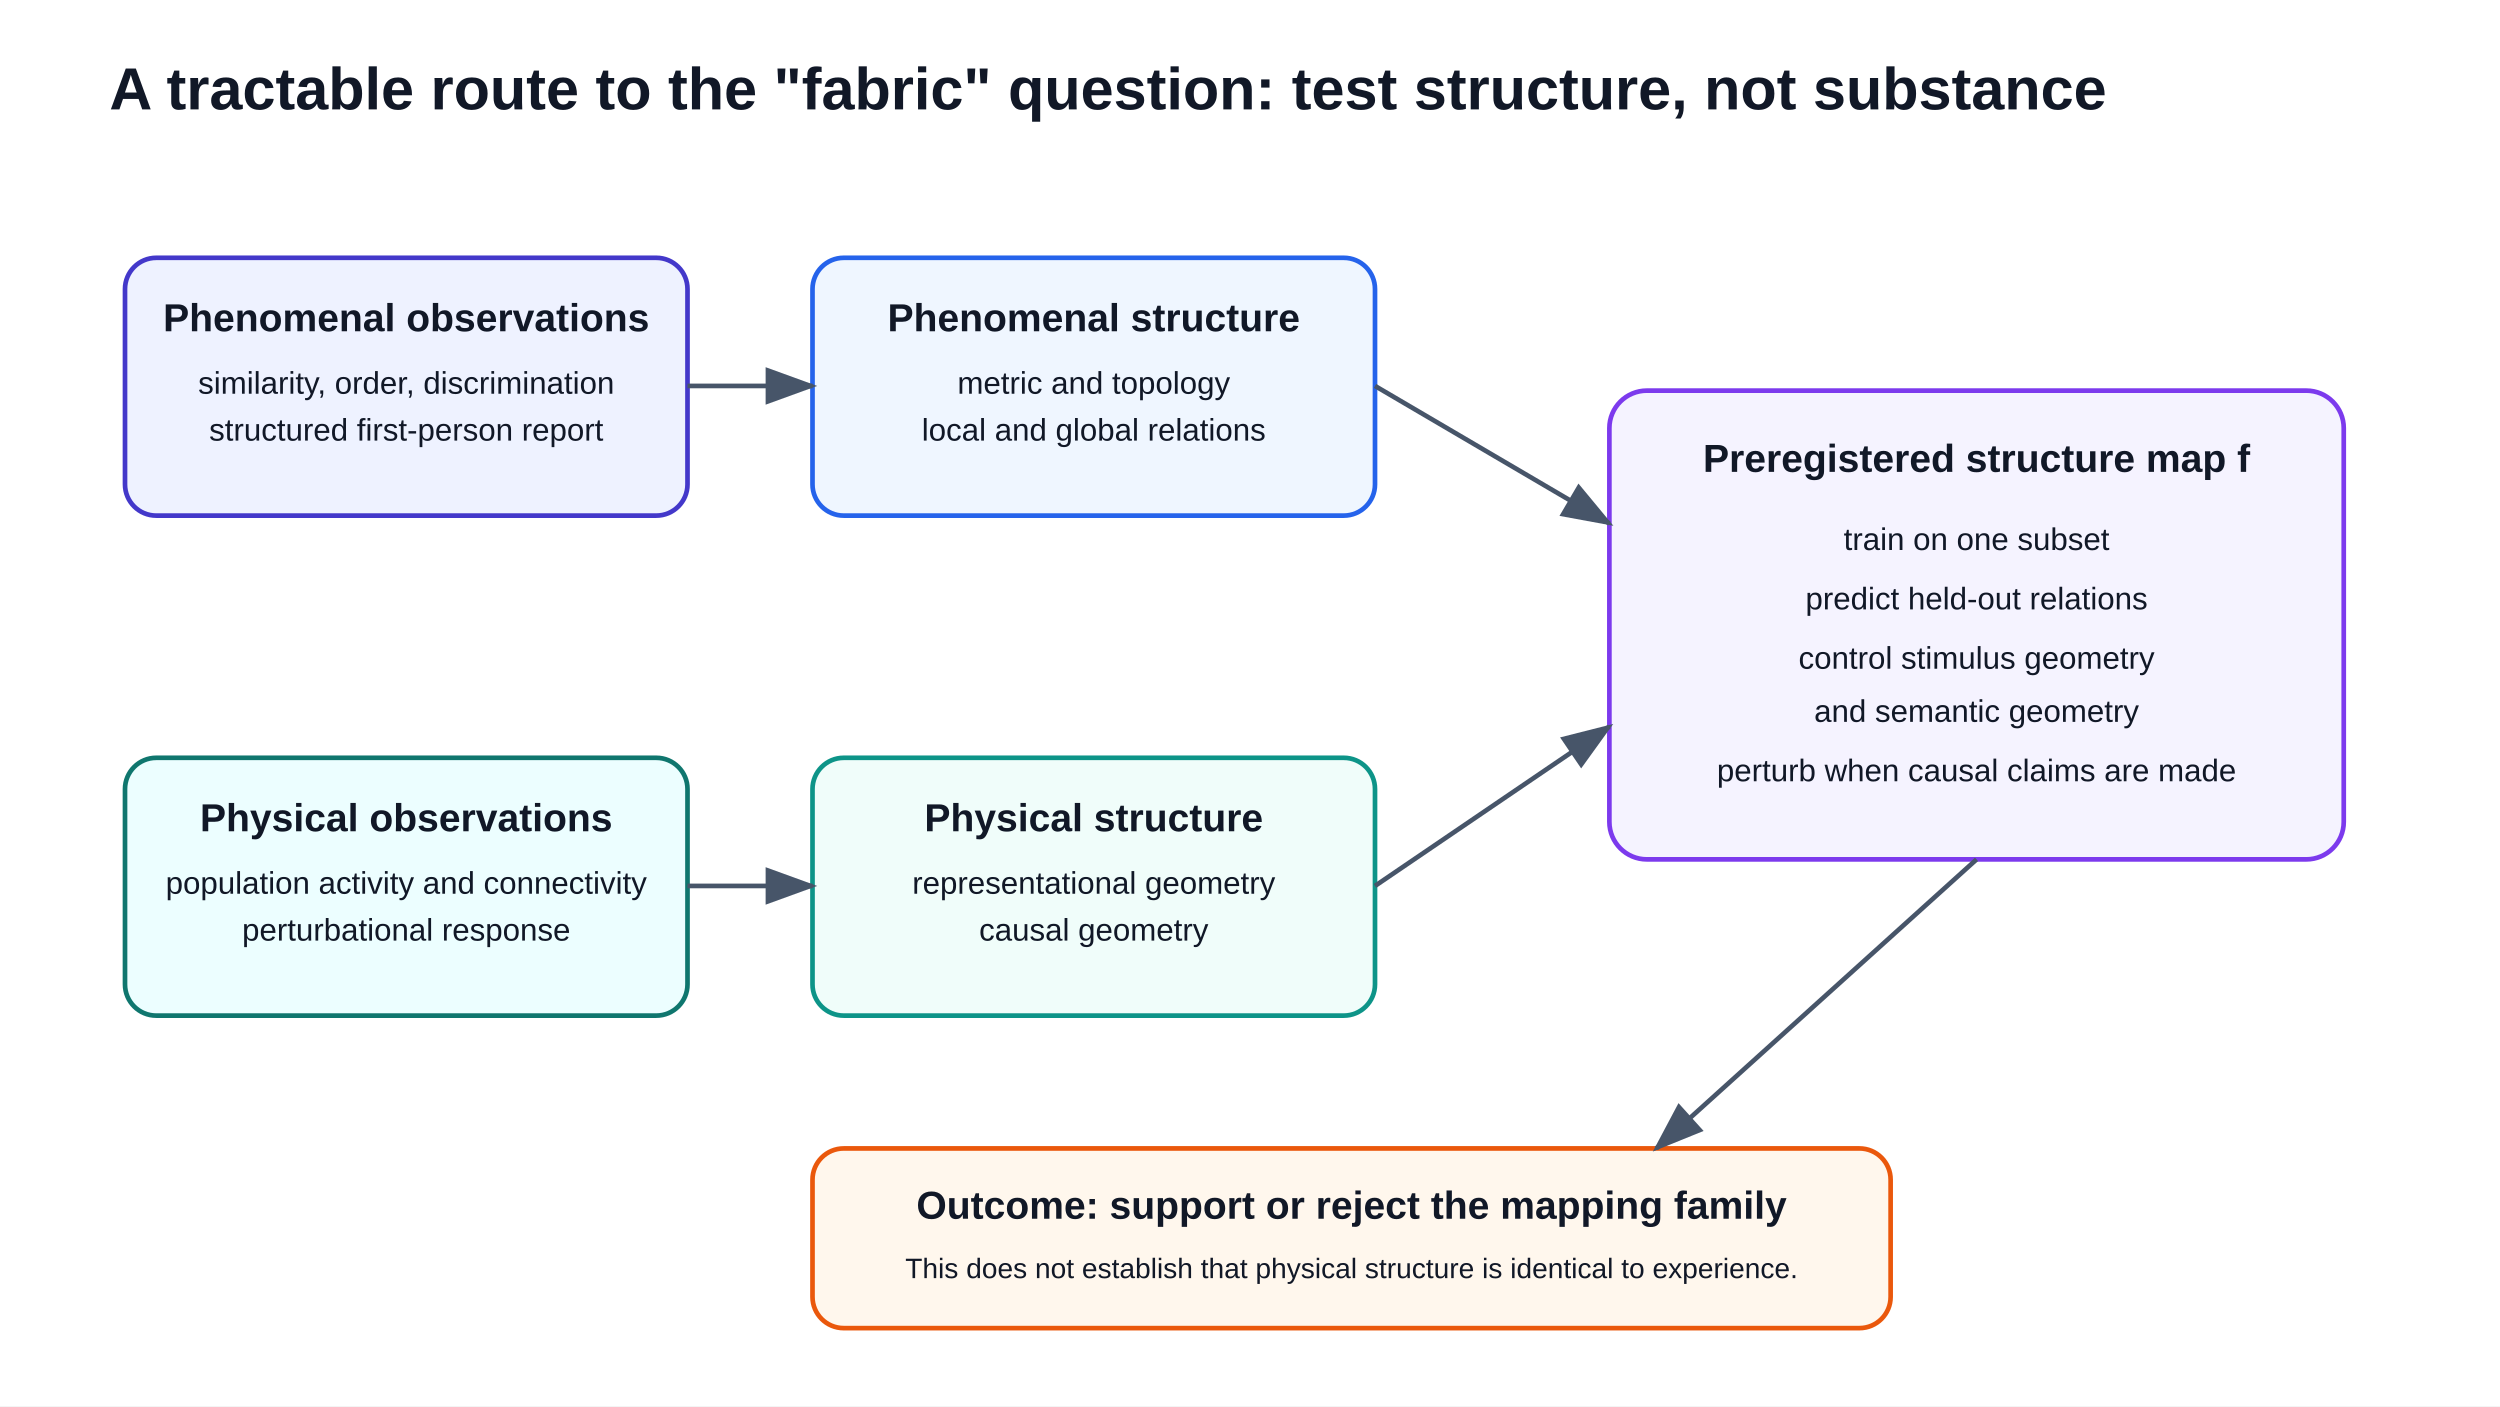
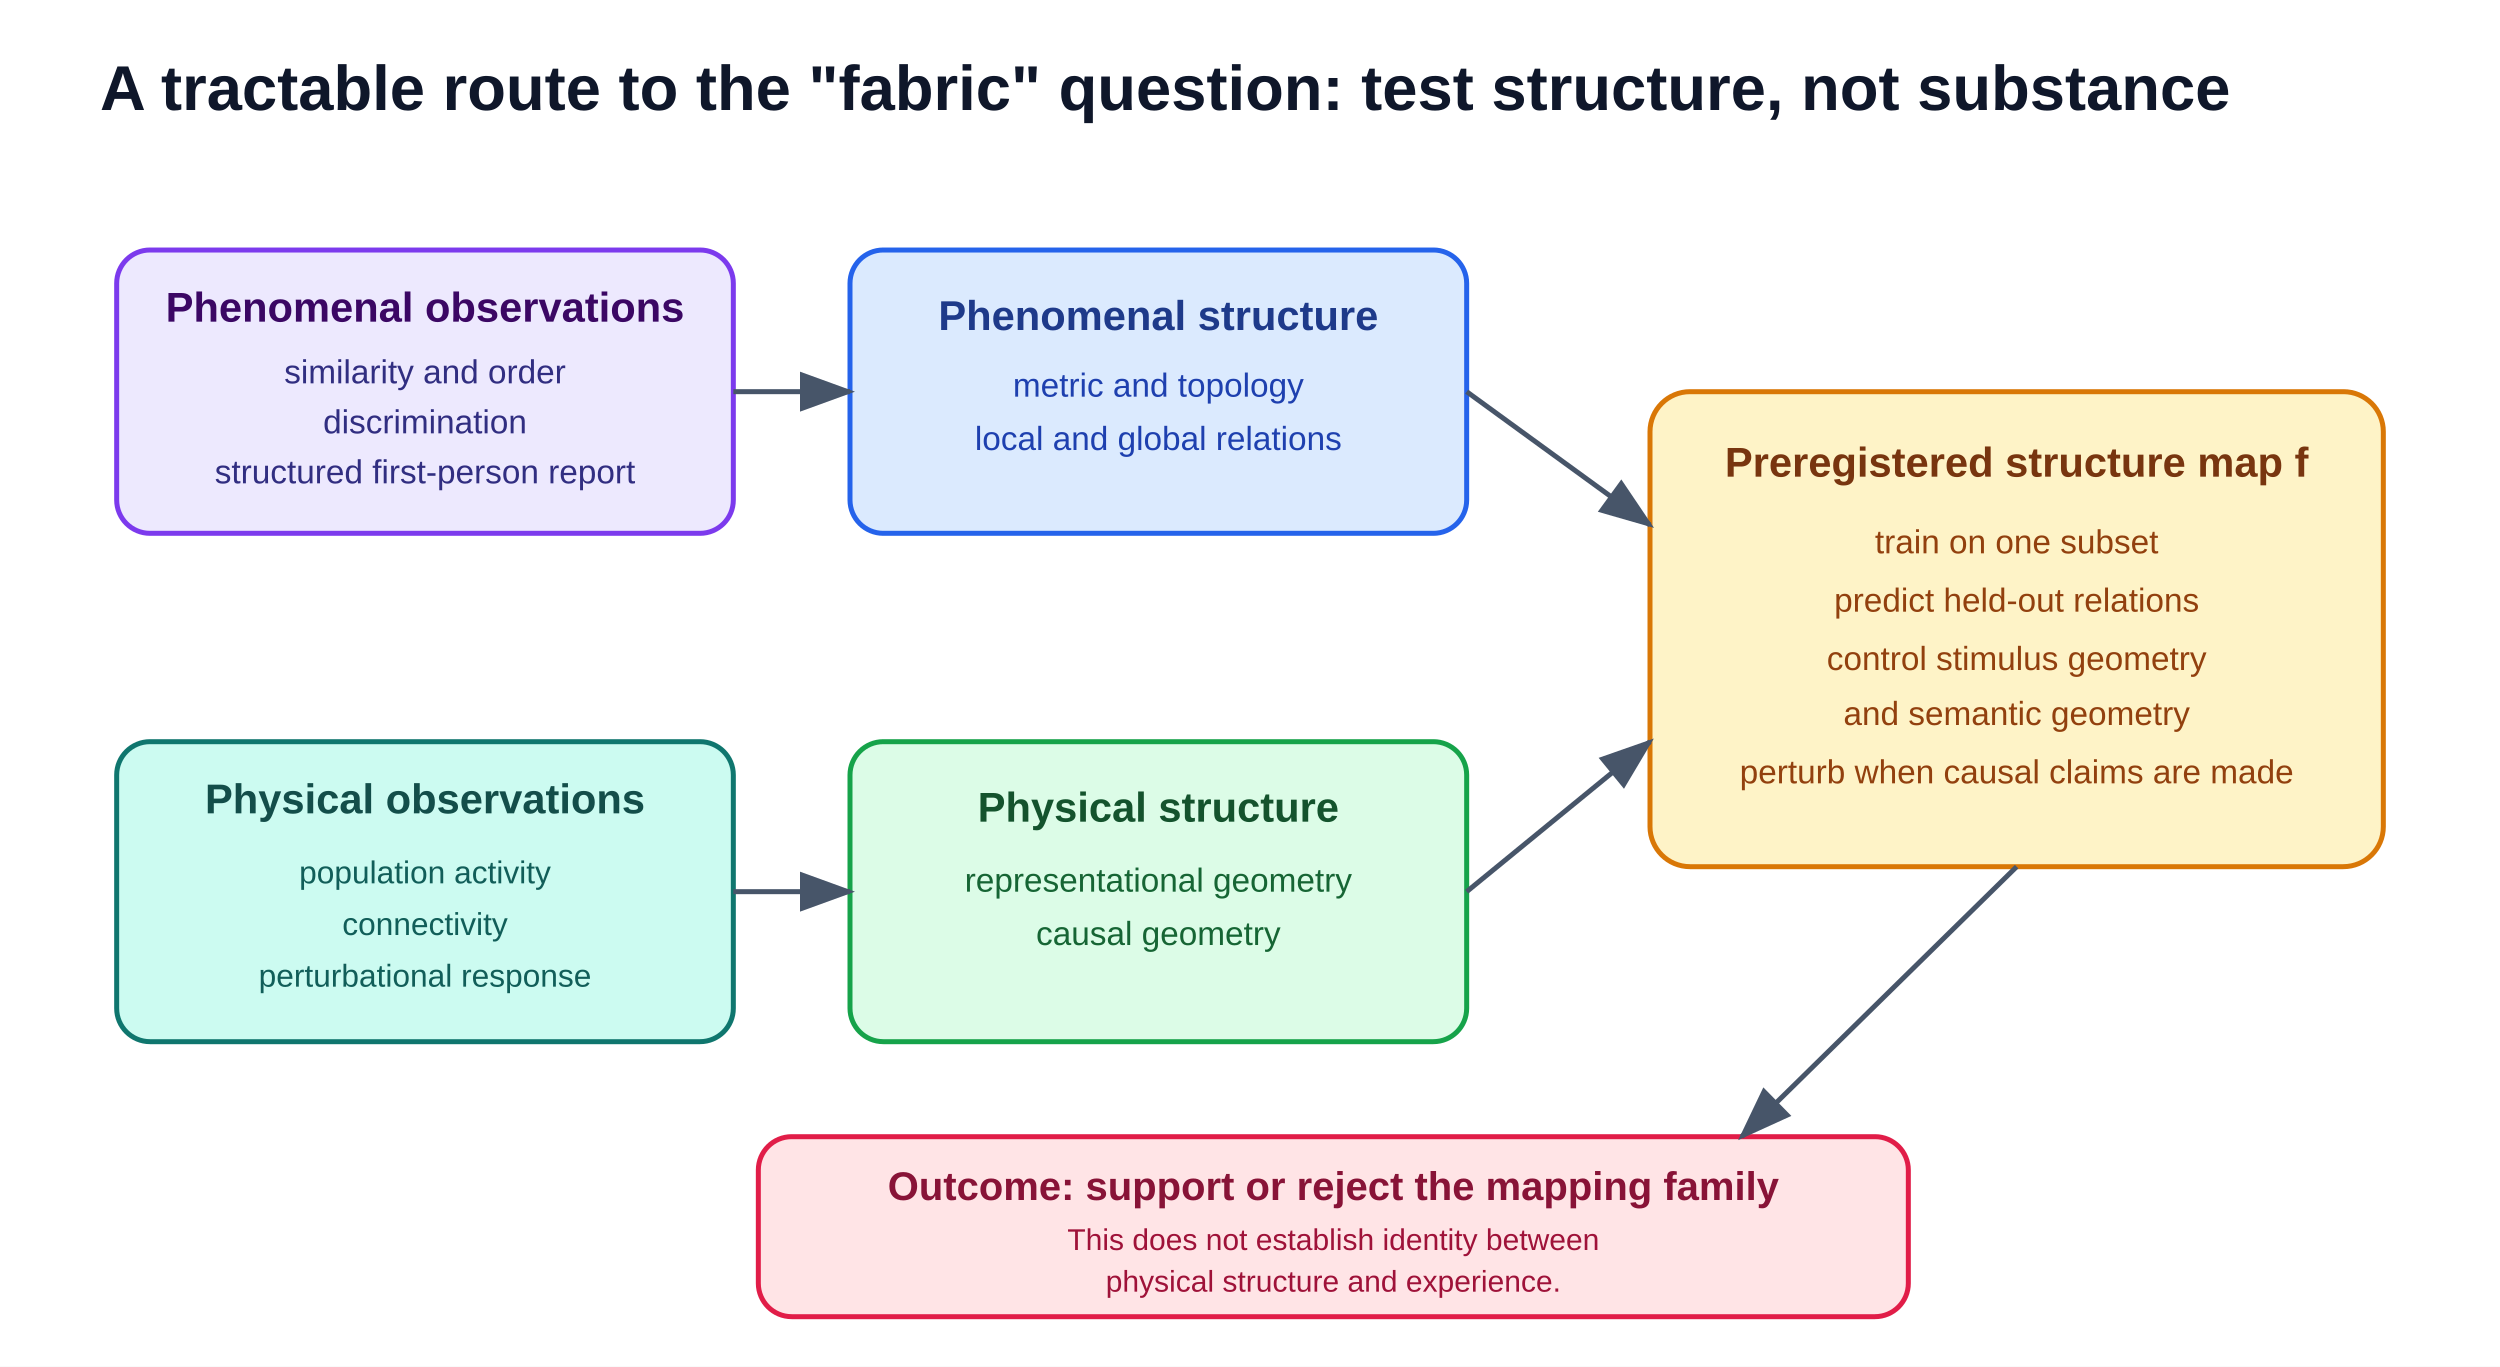
- <svg xmlns="http://www.w3.org/2000/svg" width="1600" height="900" viewBox="0 0 1600 900" role="img" aria-labelledby="title desc">
+ <svg xmlns="http://www.w3.org/2000/svg" width="1500" height="820" viewBox="0 0 1500 820" role="img" aria-labelledby="title desc">
  <defs>
-     <style>
-     text{font-family:Arial,Helvetica,sans-serif;fill:#111827}
-     .h{font-size:38px;font-weight:700}
-     .b{font-size:25px;font-weight:700}
-     .t{font-size:20px}
-     .s{font-size:18px}
-     .phen{fill:#eef2ff;stroke:#4338ca;stroke-width:3}
-     .phen2{fill:#eff6ff;stroke:#2563eb;stroke-width:3}
-     .phys{fill:#ecfeff;stroke:#0f766e;stroke-width:3}
-     .phys2{fill:#f0fdfa;stroke:#0d9488;stroke-width:3}
-     .map{fill:#f5f3ff;stroke:#7c3aed;stroke-width:3}
-     .out{fill:#fff7ed;stroke:#ea580c;stroke-width:3}
-     .line{stroke:#475569;stroke-width:3;fill:none;marker-end:url(#arrow)}
-   </style>
    <marker id="arrow" markerWidth="12" markerHeight="12" refX="10" refY="4" orient="auto">
      <path d="M0,0 L0,8 L11,4 z" fill="#475569" />
    </marker>
  </defs>
-   <rect width="1600" height="900" fill="#ffffff" />
-   <text x="70" y="70" class="h">A tractable route to the "fabric" question: test structure, not substance</text>
-   <rect x="80" y="165" width="360" height="165" rx="20" class="phen" />
-   <text x="260" y="212" text-anchor="middle" class="b">Phenomenal observations</text>
-   <text x="260" y="252" text-anchor="middle" class="t">similarity, order, discrimination</text>
-   <text x="260" y="282" text-anchor="middle" class="t">structured first-person report</text>
-   <rect x="520" y="165" width="360" height="165" rx="20" class="phen2" />
-   <text x="700" y="212" text-anchor="middle" class="b">Phenomenal structure</text>
-   <text x="700" y="252" text-anchor="middle" class="t">metric and topology</text>
-   <text x="700" y="282" text-anchor="middle" class="t">local and global relations</text>
-   <rect x="80" y="485" width="360" height="165" rx="20" class="phys" />
-   <text x="260" y="532" text-anchor="middle" class="b">Physical observations</text>
-   <text x="260" y="572" text-anchor="middle" class="t">population activity and connectivity</text>
-   <text x="260" y="602" text-anchor="middle" class="t">perturbational response</text>
-   <rect x="520" y="485" width="360" height="165" rx="20" class="phys2" />
-   <text x="700" y="532" text-anchor="middle" class="b">Physical structure</text>
-   <text x="700" y="572" text-anchor="middle" class="t">representational geometry</text>
-   <text x="700" y="602" text-anchor="middle" class="t">causal geometry</text>
-   <rect x="1030" y="250" width="470" height="300" rx="24" class="map" />
-   <text x="1265" y="302" text-anchor="middle" class="b">Preregistered structure map f</text>
-   <text x="1265" y="352" text-anchor="middle" class="t">train on one subset</text>
-   <text x="1265" y="390" text-anchor="middle" class="t">predict held-out relations</text>
-   <text x="1265" y="428" text-anchor="middle" class="t">control stimulus geometry</text>
-   <text x="1265" y="462" text-anchor="middle" class="t">and semantic geometry</text>
-   <text x="1265" y="500" text-anchor="middle" class="t">perturb when causal claims are made</text>
-   <path d="M440 247 L520 247" class="line" />
-   <path d="M440 567 L520 567" class="line" />
-   <path d="M880 247 L1030 335" class="line" />
-   <path d="M880 567 L1030 465" class="line" />
-   <rect x="520" y="735" width="690" height="115" rx="20" class="out" />
-   <text x="865" y="780" text-anchor="middle" class="b">Outcome: support or reject the mapping family</text>
-   <text x="865" y="818" text-anchor="middle" class="s">This does not establish that physical structure is identical to experience.</text>
-   <path d="M1265 550 L1060 735" class="line" />
+   <rect width="1500" height="820" fill="#ffffff" />
+   <text x="60" y="66" font-family="Arial,Helvetica,sans-serif" font-size="38" font-weight="700" fill="#0f172a">A tractable route to the "fabric" question: test structure, not substance</text>
+   <rect x="70" y="150" width="370" height="170" rx="20" fill="#ede9fe" stroke="#7c3aed" stroke-width="3" data-node="phenomenal-observations" />
+   <text x="255" y="193" text-anchor="middle" font-family="Arial,Helvetica,sans-serif" font-size="25" font-weight="700" fill="#3b0764" data-parent="phenomenal-observations">Phenomenal observations</text>
+   <text x="255" y="230" text-anchor="middle" font-family="Arial,Helvetica,sans-serif" font-size="20" fill="#312e81" data-parent="phenomenal-observations">similarity and order</text>
+   <text x="255" y="260" text-anchor="middle" font-family="Arial,Helvetica,sans-serif" font-size="20" fill="#312e81" data-parent="phenomenal-observations">discrimination</text>
+   <text x="255" y="290" text-anchor="middle" font-family="Arial,Helvetica,sans-serif" font-size="20" fill="#312e81" data-parent="phenomenal-observations">structured first-person report</text>
+   <rect x="510" y="150" width="370" height="170" rx="20" fill="#dbeafe" stroke="#2563eb" stroke-width="3" data-node="phenomenal-structure" />
+   <text x="695" y="198" text-anchor="middle" font-family="Arial,Helvetica,sans-serif" font-size="25" font-weight="700" fill="#1e3a8a" data-parent="phenomenal-structure">Phenomenal structure</text>
+   <text x="695" y="238" text-anchor="middle" font-family="Arial,Helvetica,sans-serif" font-size="20" fill="#1e40af" data-parent="phenomenal-structure">metric and topology</text>
+   <text x="695" y="270" text-anchor="middle" font-family="Arial,Helvetica,sans-serif" font-size="20" fill="#1e40af" data-parent="phenomenal-structure">local and global relations</text>
+   <rect x="70" y="445" width="370" height="180" rx="20" fill="#ccfbf1" stroke="#0f766e" stroke-width="3" data-node="physical-observations" />
+   <text x="255" y="488" text-anchor="middle" font-family="Arial,Helvetica,sans-serif" font-size="25" font-weight="700" fill="#134e4a" data-parent="physical-observations">Physical observations</text>
+   <text x="255" y="530" text-anchor="middle" font-family="Arial,Helvetica,sans-serif" font-size="19" fill="#115e59" data-parent="physical-observations">population activity</text>
+   <text x="255" y="561" text-anchor="middle" font-family="Arial,Helvetica,sans-serif" font-size="19" fill="#115e59" data-parent="physical-observations">connectivity</text>
+   <text x="255" y="592" text-anchor="middle" font-family="Arial,Helvetica,sans-serif" font-size="19" fill="#115e59" data-parent="physical-observations">perturbational response</text>
+   <rect x="510" y="445" width="370" height="180" rx="20" fill="#dcfce7" stroke="#16a34a" stroke-width="3" data-node="physical-structure" />
+   <text x="695" y="493" text-anchor="middle" font-family="Arial,Helvetica,sans-serif" font-size="25" font-weight="700" fill="#14532d" data-parent="physical-structure">Physical structure</text>
+   <text x="695" y="535" text-anchor="middle" font-family="Arial,Helvetica,sans-serif" font-size="20" fill="#166534" data-parent="physical-structure">representational geometry</text>
+   <text x="695" y="567" text-anchor="middle" font-family="Arial,Helvetica,sans-serif" font-size="20" fill="#166534" data-parent="physical-structure">causal geometry</text>
+   <rect x="990" y="235" width="440" height="285" rx="24" fill="#fef3c7" stroke="#d97706" stroke-width="3" data-node="mapping" />
+   <text x="1210" y="286" text-anchor="middle" font-family="Arial,Helvetica,sans-serif" font-size="25" font-weight="700" fill="#78350f" data-parent="mapping">Preregistered structure map f</text>
+   <text x="1210" y="332" text-anchor="middle" font-family="Arial,Helvetica,sans-serif" font-size="20" fill="#92400e" data-parent="mapping">train on one subset</text>
+   <text x="1210" y="367" text-anchor="middle" font-family="Arial,Helvetica,sans-serif" font-size="20" fill="#92400e" data-parent="mapping">predict held-out relations</text>
+   <text x="1210" y="402" text-anchor="middle" font-family="Arial,Helvetica,sans-serif" font-size="20" fill="#92400e" data-parent="mapping">control stimulus geometry</text>
+   <text x="1210" y="435" text-anchor="middle" font-family="Arial,Helvetica,sans-serif" font-size="20" fill="#92400e" data-parent="mapping">and semantic geometry</text>
+   <text x="1210" y="470" text-anchor="middle" font-family="Arial,Helvetica,sans-serif" font-size="20" fill="#92400e" data-parent="mapping">perturb when causal claims are made</text>
+   <path d="M440 235 L510 235" stroke="#475569" stroke-width="3" fill="none" marker-end="url(#arrow)" />
+   <path d="M440 535 L510 535" stroke="#475569" stroke-width="3" fill="none" marker-end="url(#arrow)" />
+   <path d="M880 235 L990 315" stroke="#475569" stroke-width="3" fill="none" marker-end="url(#arrow)" />
+   <path d="M880 535 L990 445" stroke="#475569" stroke-width="3" fill="none" marker-end="url(#arrow)" />
+   <rect x="455" y="682" width="690" height="108" rx="20" fill="#ffe4e6" stroke="#e11d48" stroke-width="3" data-node="outcome" />
+   <text x="800" y="720" text-anchor="middle" font-family="Arial,Helvetica,sans-serif" font-size="24" font-weight="700" fill="#881337" data-parent="outcome">Outcome: support or reject the mapping family</text>
+   <text x="800" y="750" text-anchor="middle" font-family="Arial,Helvetica,sans-serif" font-size="18" fill="#9f1239" data-parent="outcome">This does not establish identity between</text>
+   <text x="800" y="775" text-anchor="middle" font-family="Arial,Helvetica,sans-serif" font-size="18" fill="#9f1239" data-parent="outcome">physical structure and experience.</text>
+   <path d="M1210 520 L1045 682" stroke="#475569" stroke-width="3" fill="none" marker-end="url(#arrow)" />
</svg>
